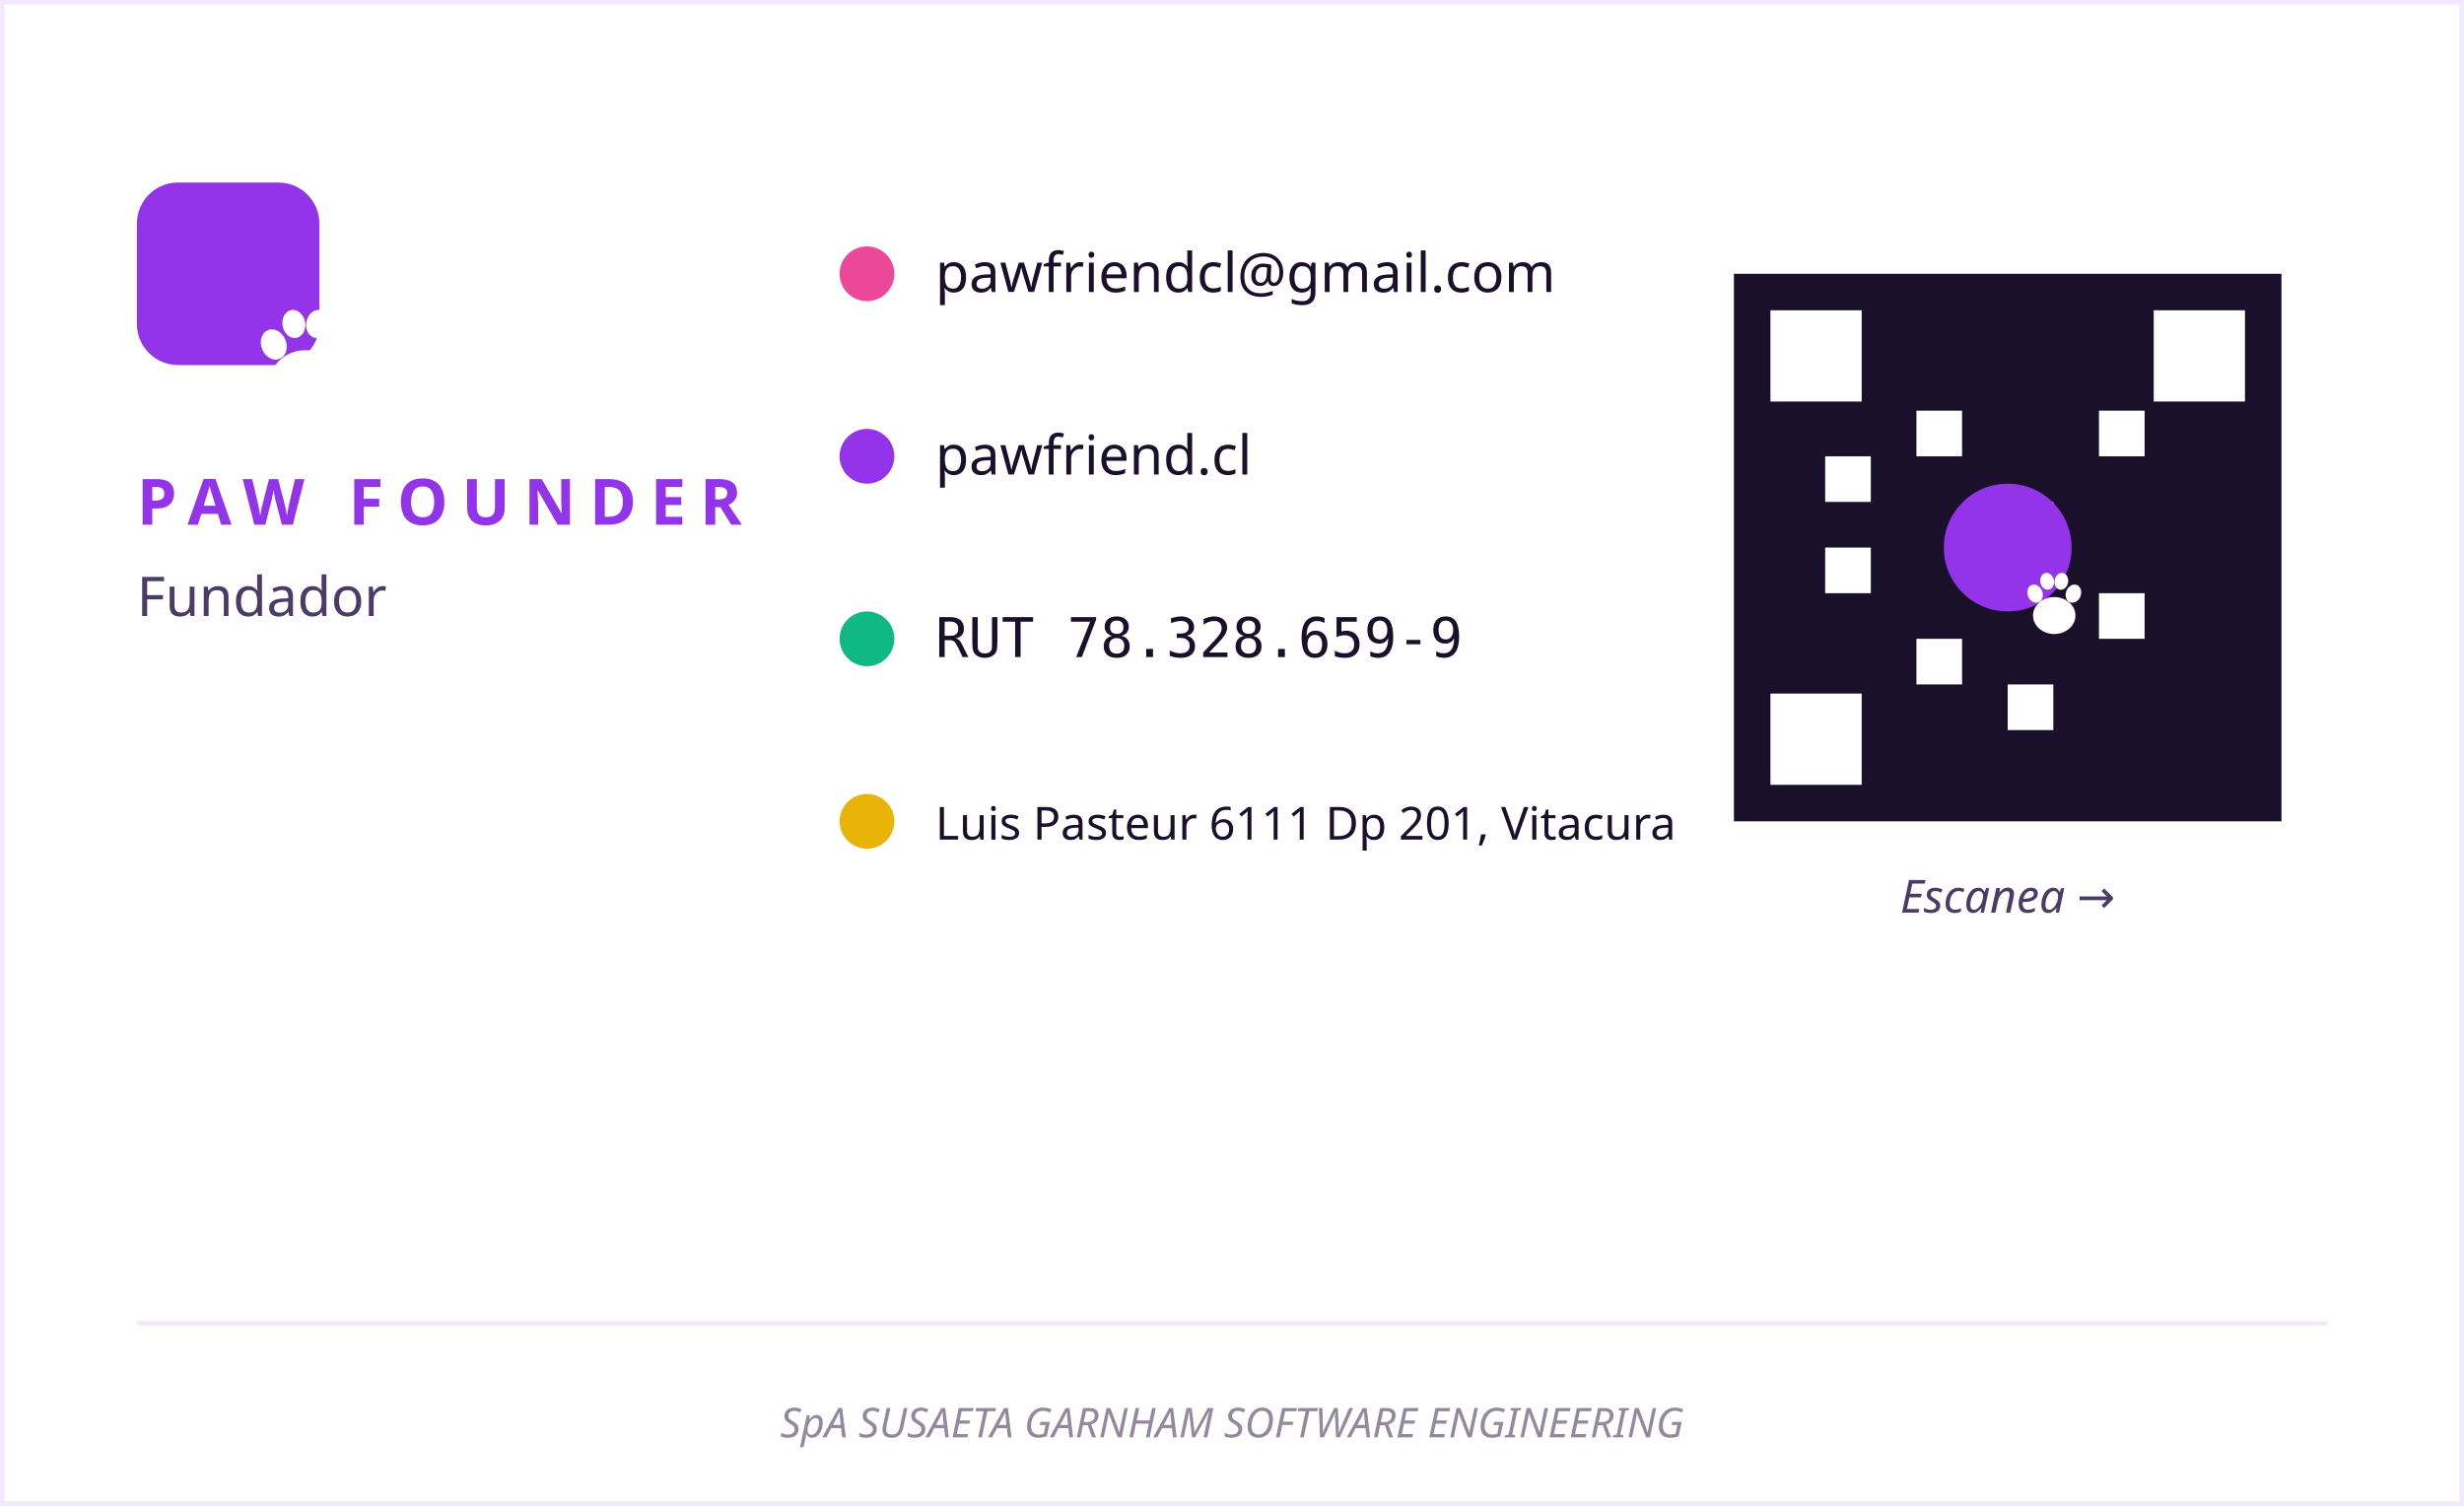
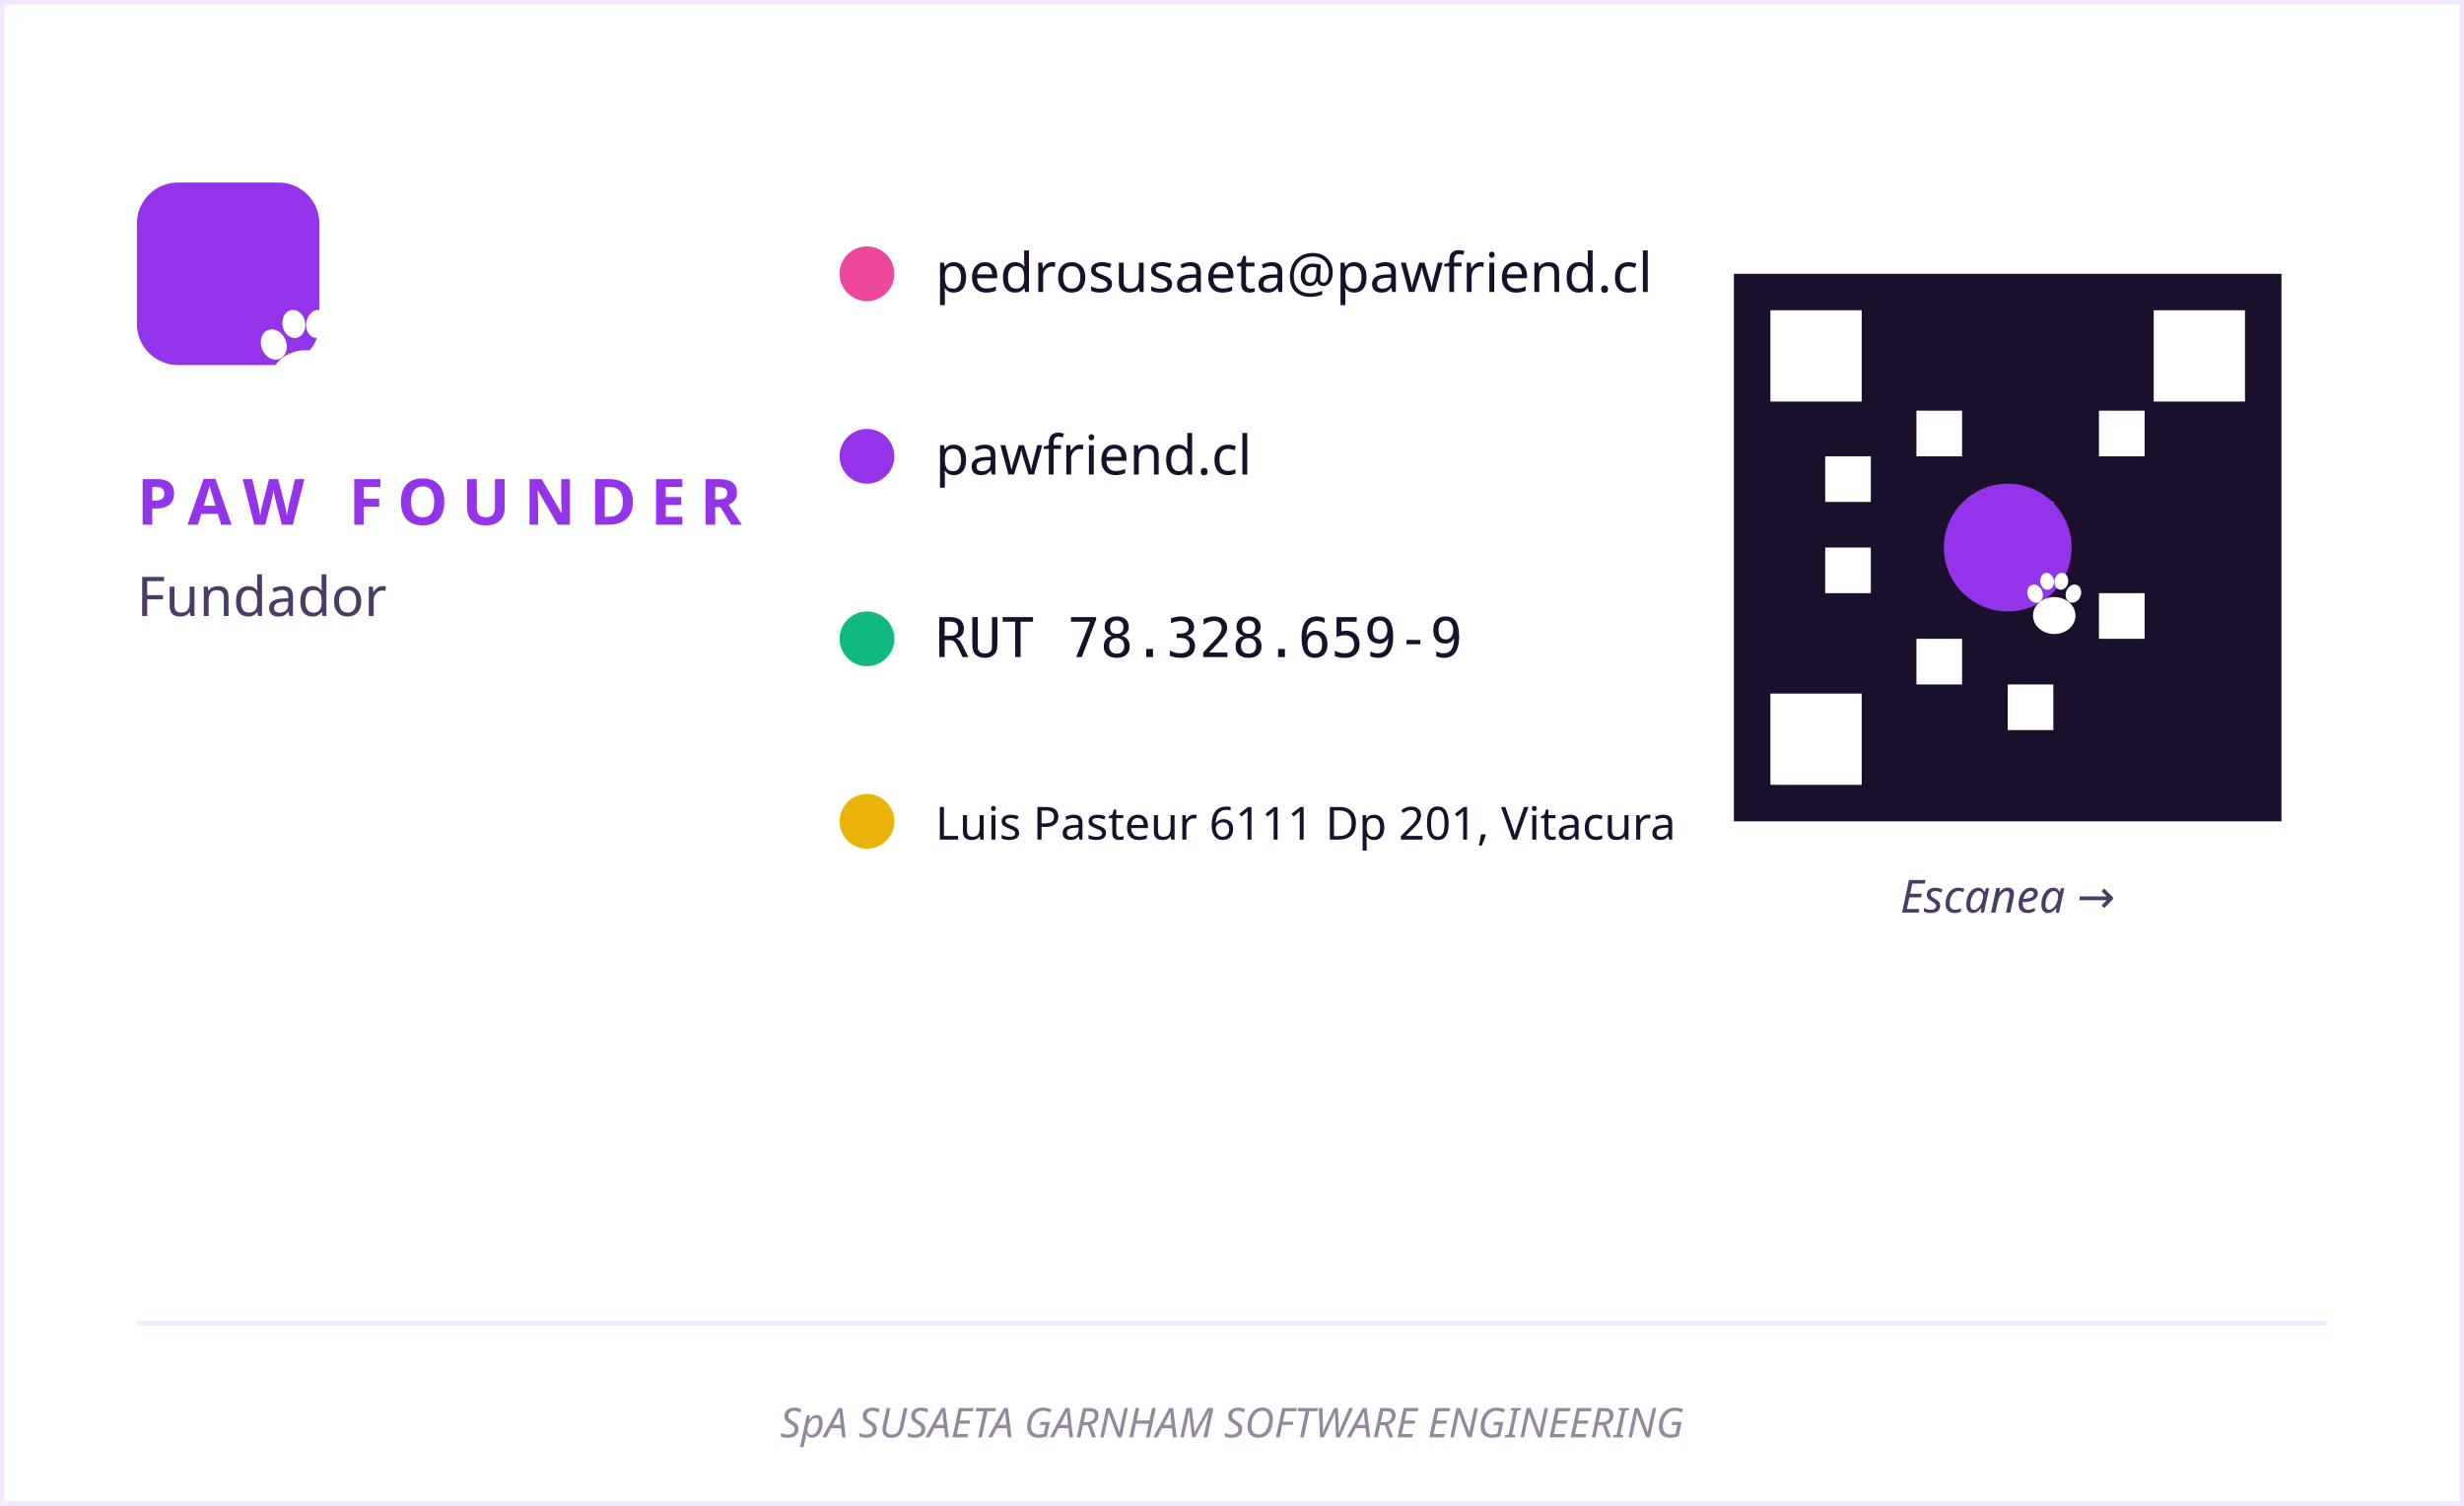
<svg xmlns="http://www.w3.org/2000/svg" viewBox="0 0 540 330" role="img" aria-label="Paw Friend Business Card Back" width="540" height="330">
  <rect width="540" height="330" fill="#ffffff" />
  <rect width="540" height="330" fill="none" stroke="#f3e8ff" stroke-width="2" />
  <g transform="translate(30, 40)">
    <rect x="0" y="0" width="40" height="40" rx="9" fill="#9333ea" />
    <g transform="translate(20, 22) scale(0.05)">
      <ellipse cx="340" cy="430" rx="155" ry="135" fill="#ffffff" />
      <ellipse cx="200" cy="270" rx="55" ry="68" transform="rotate(-22 200 270)" fill="#ffffff" />
      <ellipse cx="288" cy="180" rx="50" ry="62" transform="rotate(-10 288 180)" fill="#ffffff" />
      <ellipse cx="392" cy="180" rx="50" ry="62" transform="rotate(10 392 180)" fill="#ffffff" />
      <ellipse cx="480" cy="270" rx="55" ry="68" transform="rotate(22 480 270)" fill="#ffffff" />
    </g>
  </g>
  <text x="30" y="115" font-family="'Plus Jakarta Sans', sans-serif" font-weight="800" font-size="14" letter-spacing="3" fill="#9333ea">PAW FOUNDER</text>
  <text x="30" y="135" font-family="'Plus Jakarta Sans', sans-serif" font-weight="500" font-size="12" fill="#4b3b66">Fundador</text>
  <g transform="translate(190, 60)">
    <circle cx="0" cy="0" r="6" fill="#ec4899" />
-     <text x="15" y="4" font-family="'Plus Jakarta Sans', sans-serif" font-weight="500" font-size="12" fill="#1a102b">pawfriendcl@gmail.com</text>
+     <text x="15" y="4" font-family="'Plus Jakarta Sans', sans-serif" font-weight="500" font-size="12" fill="#1a102b">pedrosusaeta@pawfriend.cl</text>
    <circle cx="0" cy="40" r="6" fill="#9333ea" />
    <text x="15" y="44" font-family="'Plus Jakarta Sans', sans-serif" font-weight="500" font-size="12" fill="#1a102b">pawfriend.cl</text>
    <circle cx="0" cy="80" r="6" fill="#10b981" />
    <text x="15" y="84" font-family="monospace" font-size="12" fill="#1a102b">RUT 78.328.659-9</text>
    <circle cx="0" cy="120" r="6" fill="#eab308" />
    <text x="15" y="124" font-family="'Plus Jakarta Sans', sans-serif" font-weight="500" font-size="10" fill="#1a102b">Luis Pasteur 6111 Dp 201, Vitacura</text>
  </g>
  <rect x="380" y="60" width="120" height="120" fill="#1a102b" />
  <g fill="#ffffff">
    <rect x="388" y="68" width="20" height="20" />
    <rect x="472" y="68" width="20" height="20" />
    <rect x="388" y="152" width="20" height="20" />
    <rect x="400" y="100" width="10" height="10" />
    <rect x="420" y="90" width="10" height="10" />
    <rect x="440" y="110" width="10" height="10" />
    <rect x="460" y="130" width="10" height="10" />
    <rect x="440" y="150" width="10" height="10" />
    <rect x="420" y="140" width="10" height="10" />
    <rect x="400" y="120" width="10" height="10" />
    <rect x="460" y="90" width="10" height="10" />
  </g>
  <circle cx="440" cy="120" r="14" fill="#9333ea" />
  <g transform="translate(440, 122) scale(0.03)">
    <ellipse cx="340" cy="430" rx="155" ry="135" fill="#ffffff" />
    <ellipse cx="200" cy="270" rx="55" ry="68" transform="rotate(-22 200 270)" fill="#ffffff" />
    <ellipse cx="288" cy="180" rx="50" ry="62" transform="rotate(-10 288 180)" fill="#ffffff" />
    <ellipse cx="392" cy="180" rx="50" ry="62" transform="rotate(10 392 180)" fill="#ffffff" />
    <ellipse cx="480" cy="270" rx="55" ry="68" transform="rotate(22 480 270)" fill="#ffffff" />
  </g>
  <text x="440" y="200" text-anchor="middle" font-family="'Plus Jakarta Sans', sans-serif" font-style="italic" font-size="10" fill="#4b3b66">Escanea →</text>
  <line x1="30" y1="290" x2="510" y2="290" stroke="#f3e8ff" stroke-width="1" />
  <text x="270" y="315" text-anchor="middle" font-family="'Plus Jakarta Sans', sans-serif" font-style="italic" font-size="9" fill="#94889e">SpA SUSAETA GARNHAM SOFTWARE ENGINEERING</text>
</svg>
